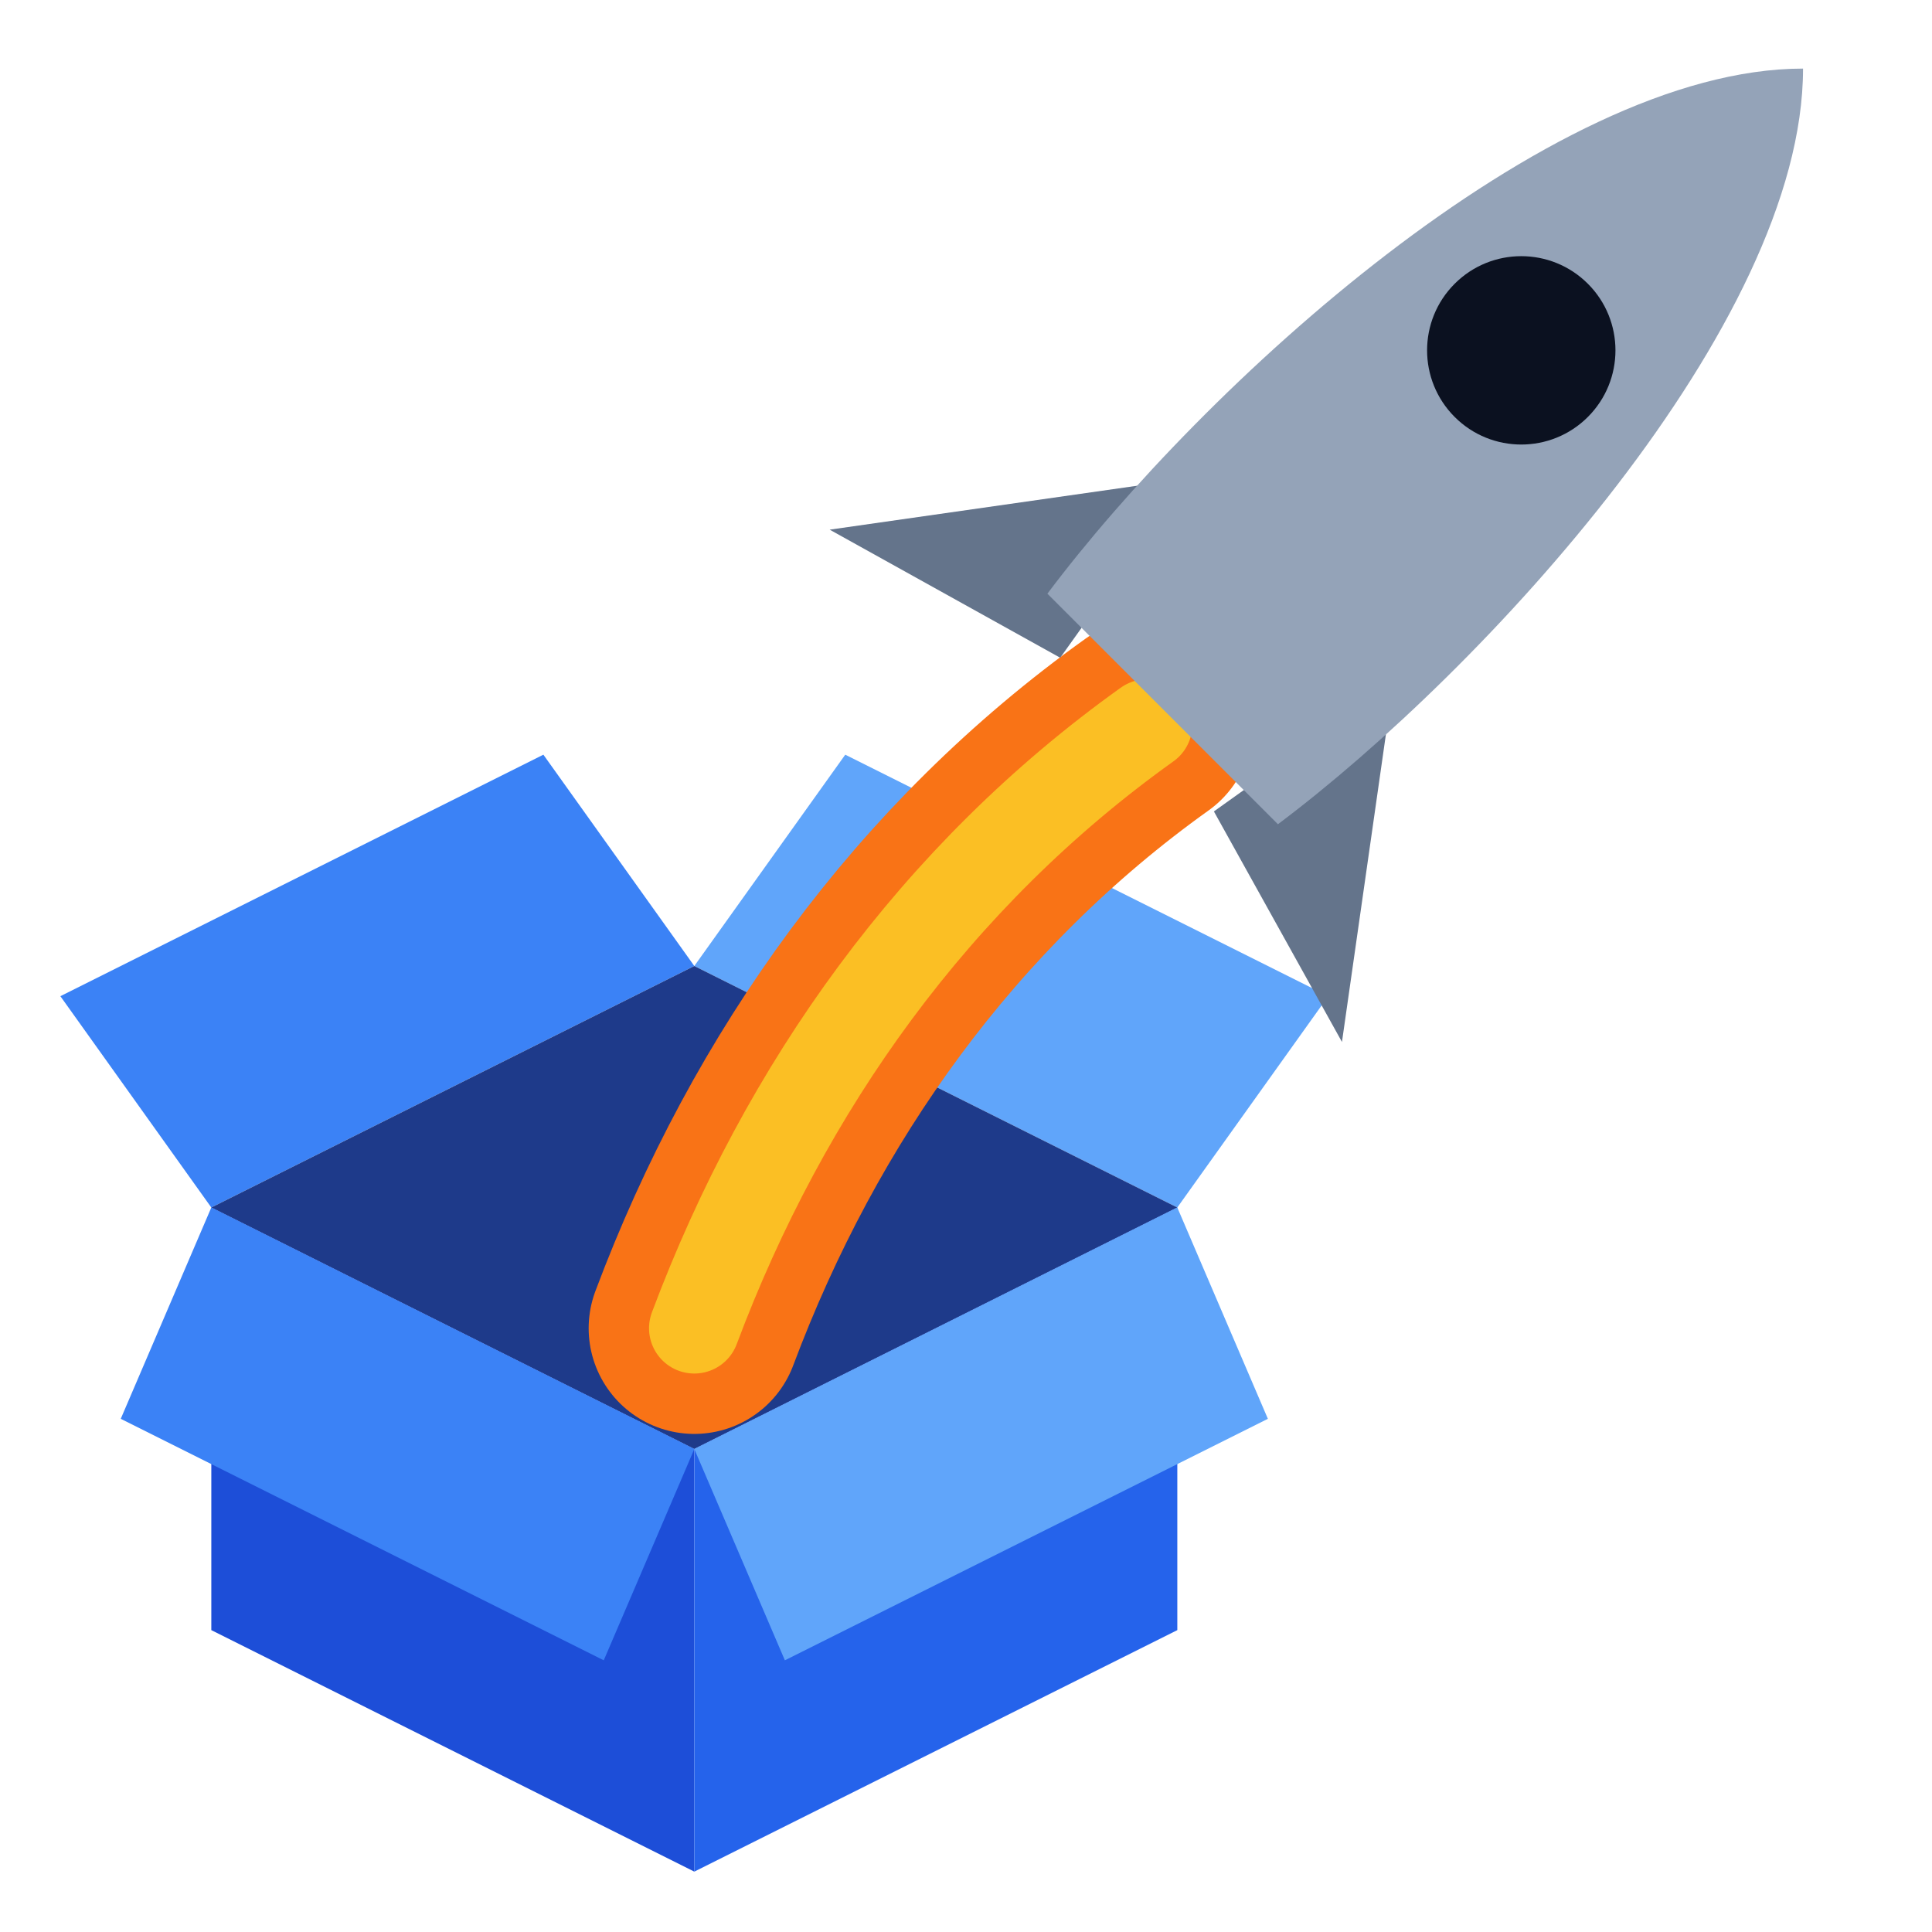
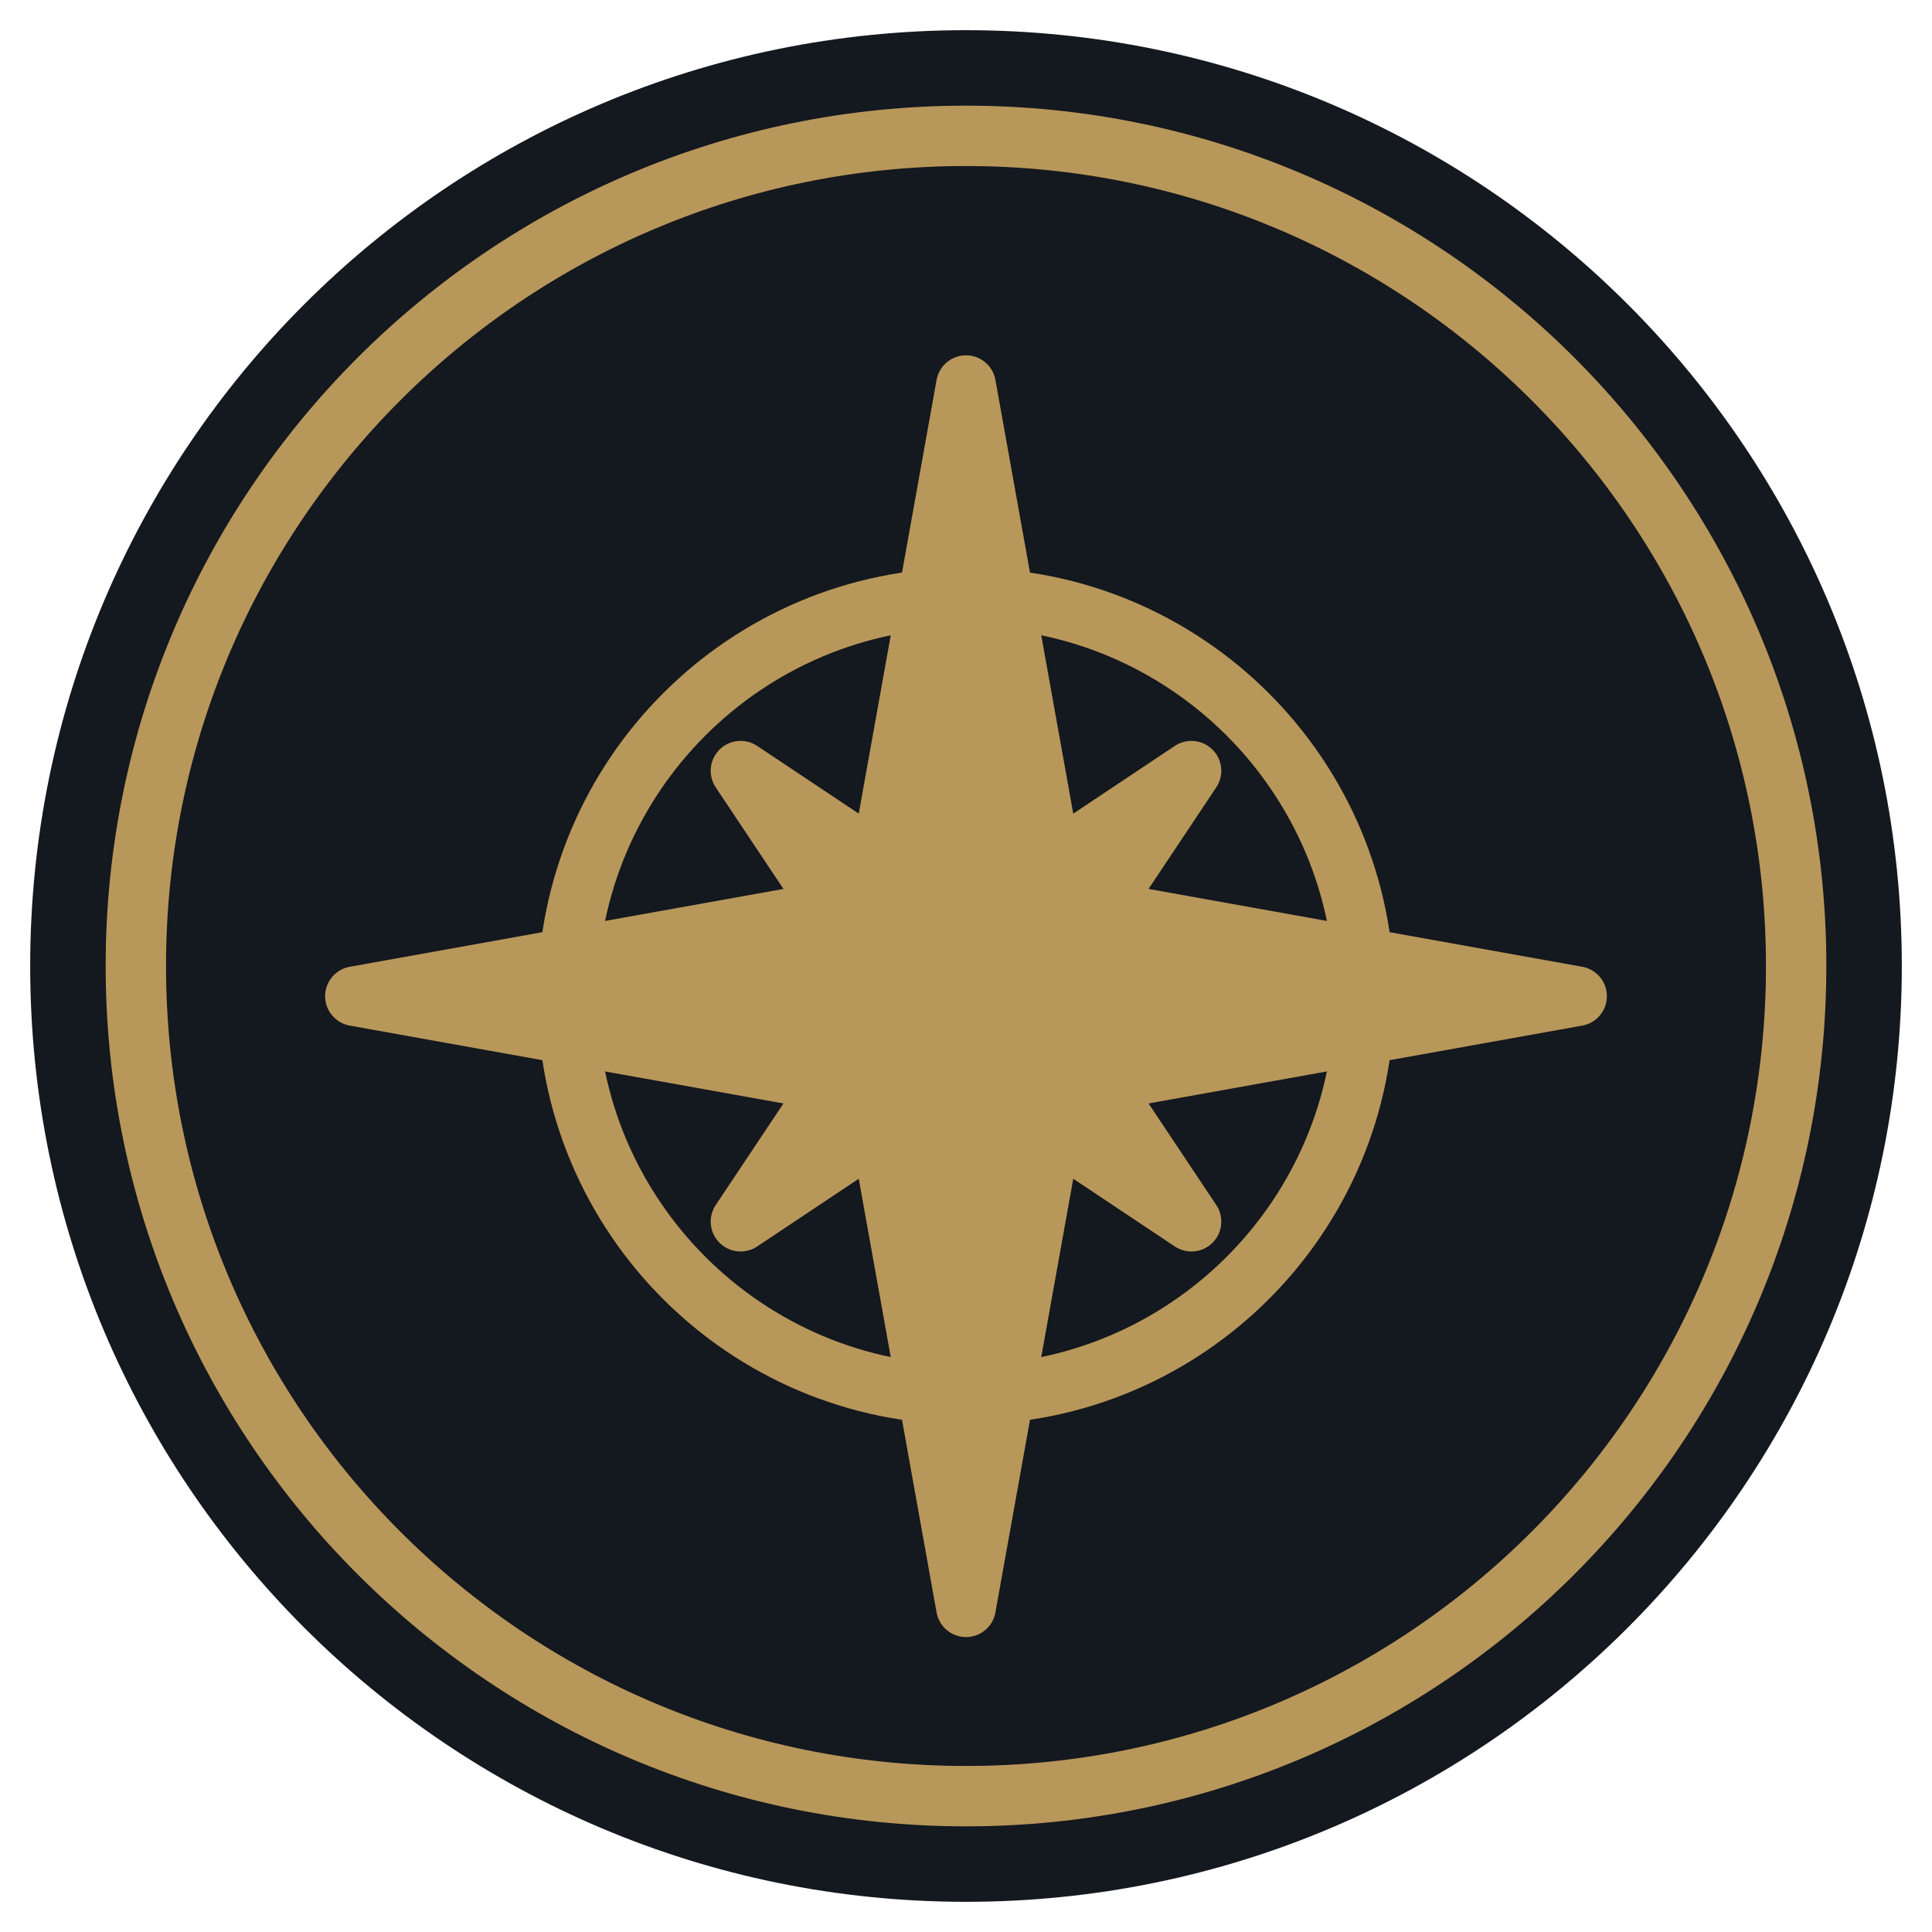
- <svg xmlns="http://www.w3.org/2000/svg" width="64" height="64" viewBox="0 0 64 64" role="img" aria-label="Commonwealth of Reason">
-   <path d="M7 40 23 32 18 25 2 33Z" fill="#3B82F6" />
-   <path d="M23 32 39 40 44 33 28 25Z" fill="#60A5FA" />
-   <path d="M7 40 23 32 39 40 23 48Z" fill="#1E3A8A" />
-   <path d="M23 44C26 36 31 29 38 24" fill="none" stroke="#F97316" stroke-width="7" stroke-linecap="round" />
-   <path d="M23 44C26 36 31 29 38 24" fill="none" stroke="#FBBF24" stroke-width="3" stroke-linecap="round" />
-   <path d="M7 40 23 48V62L7 54Z" fill="#1D4ED8" />
-   <path d="M23 48 39 40V54L23 62Z" fill="#2563EB" />
-   <path d="M7 40 23 48 20 55 4 47Z" fill="#3B82F6" />
-   <path d="M23 48 39 40 42 47 26 55Z" fill="#60A5FA" />
-   <g transform="translate(47 15) rotate(45) scale(1.2)">
-     <path d="M-4 5-10 13-3 11Z" fill="#64748B" />
-     <path d="M4 5 10 13 3 11Z" fill="#64748B" />
-     <path d="M0-15C5-10 5.5 3 4.5 10H-4.5C-5.5 3-5-10 0-15Z" fill="#94A3B8" />
-     <circle cx="0" cy="-4" r="2.6" fill="#0B1120" />
+ <svg xmlns="http://www.w3.org/2000/svg" role="img" aria-label="Commonwealth of Reason" viewBox="0 0 64 64" width="64" height="64">
+   <circle cx="32" cy="32" r="31" fill="#14181F" />
+   <circle cx="32" cy="32" r="27.5" fill="none" stroke="#B8975A" stroke-width="2" />
+   <g transform="translate(32 33)">
+     <g transform="scale(0.44)" fill="#B8975A" stroke="#B8975A" stroke-width="4.5" stroke-linecap="round" stroke-linejoin="round">
+       <path d="M0 -46 L7 -7 L46 0 L7 7 L0 46 L-7 7 L-46 0 L-7 -7 Z" />
+       <path d="M0 -24 L4 -4 L24 0 L4 4 L0 24 L-4 4 L-24 0 L-4 -4 Z" transform="rotate(45)" />
+       <circle r="5" />
+       <circle r="30" fill="none" />
+     </g>
  </g>
</svg>
